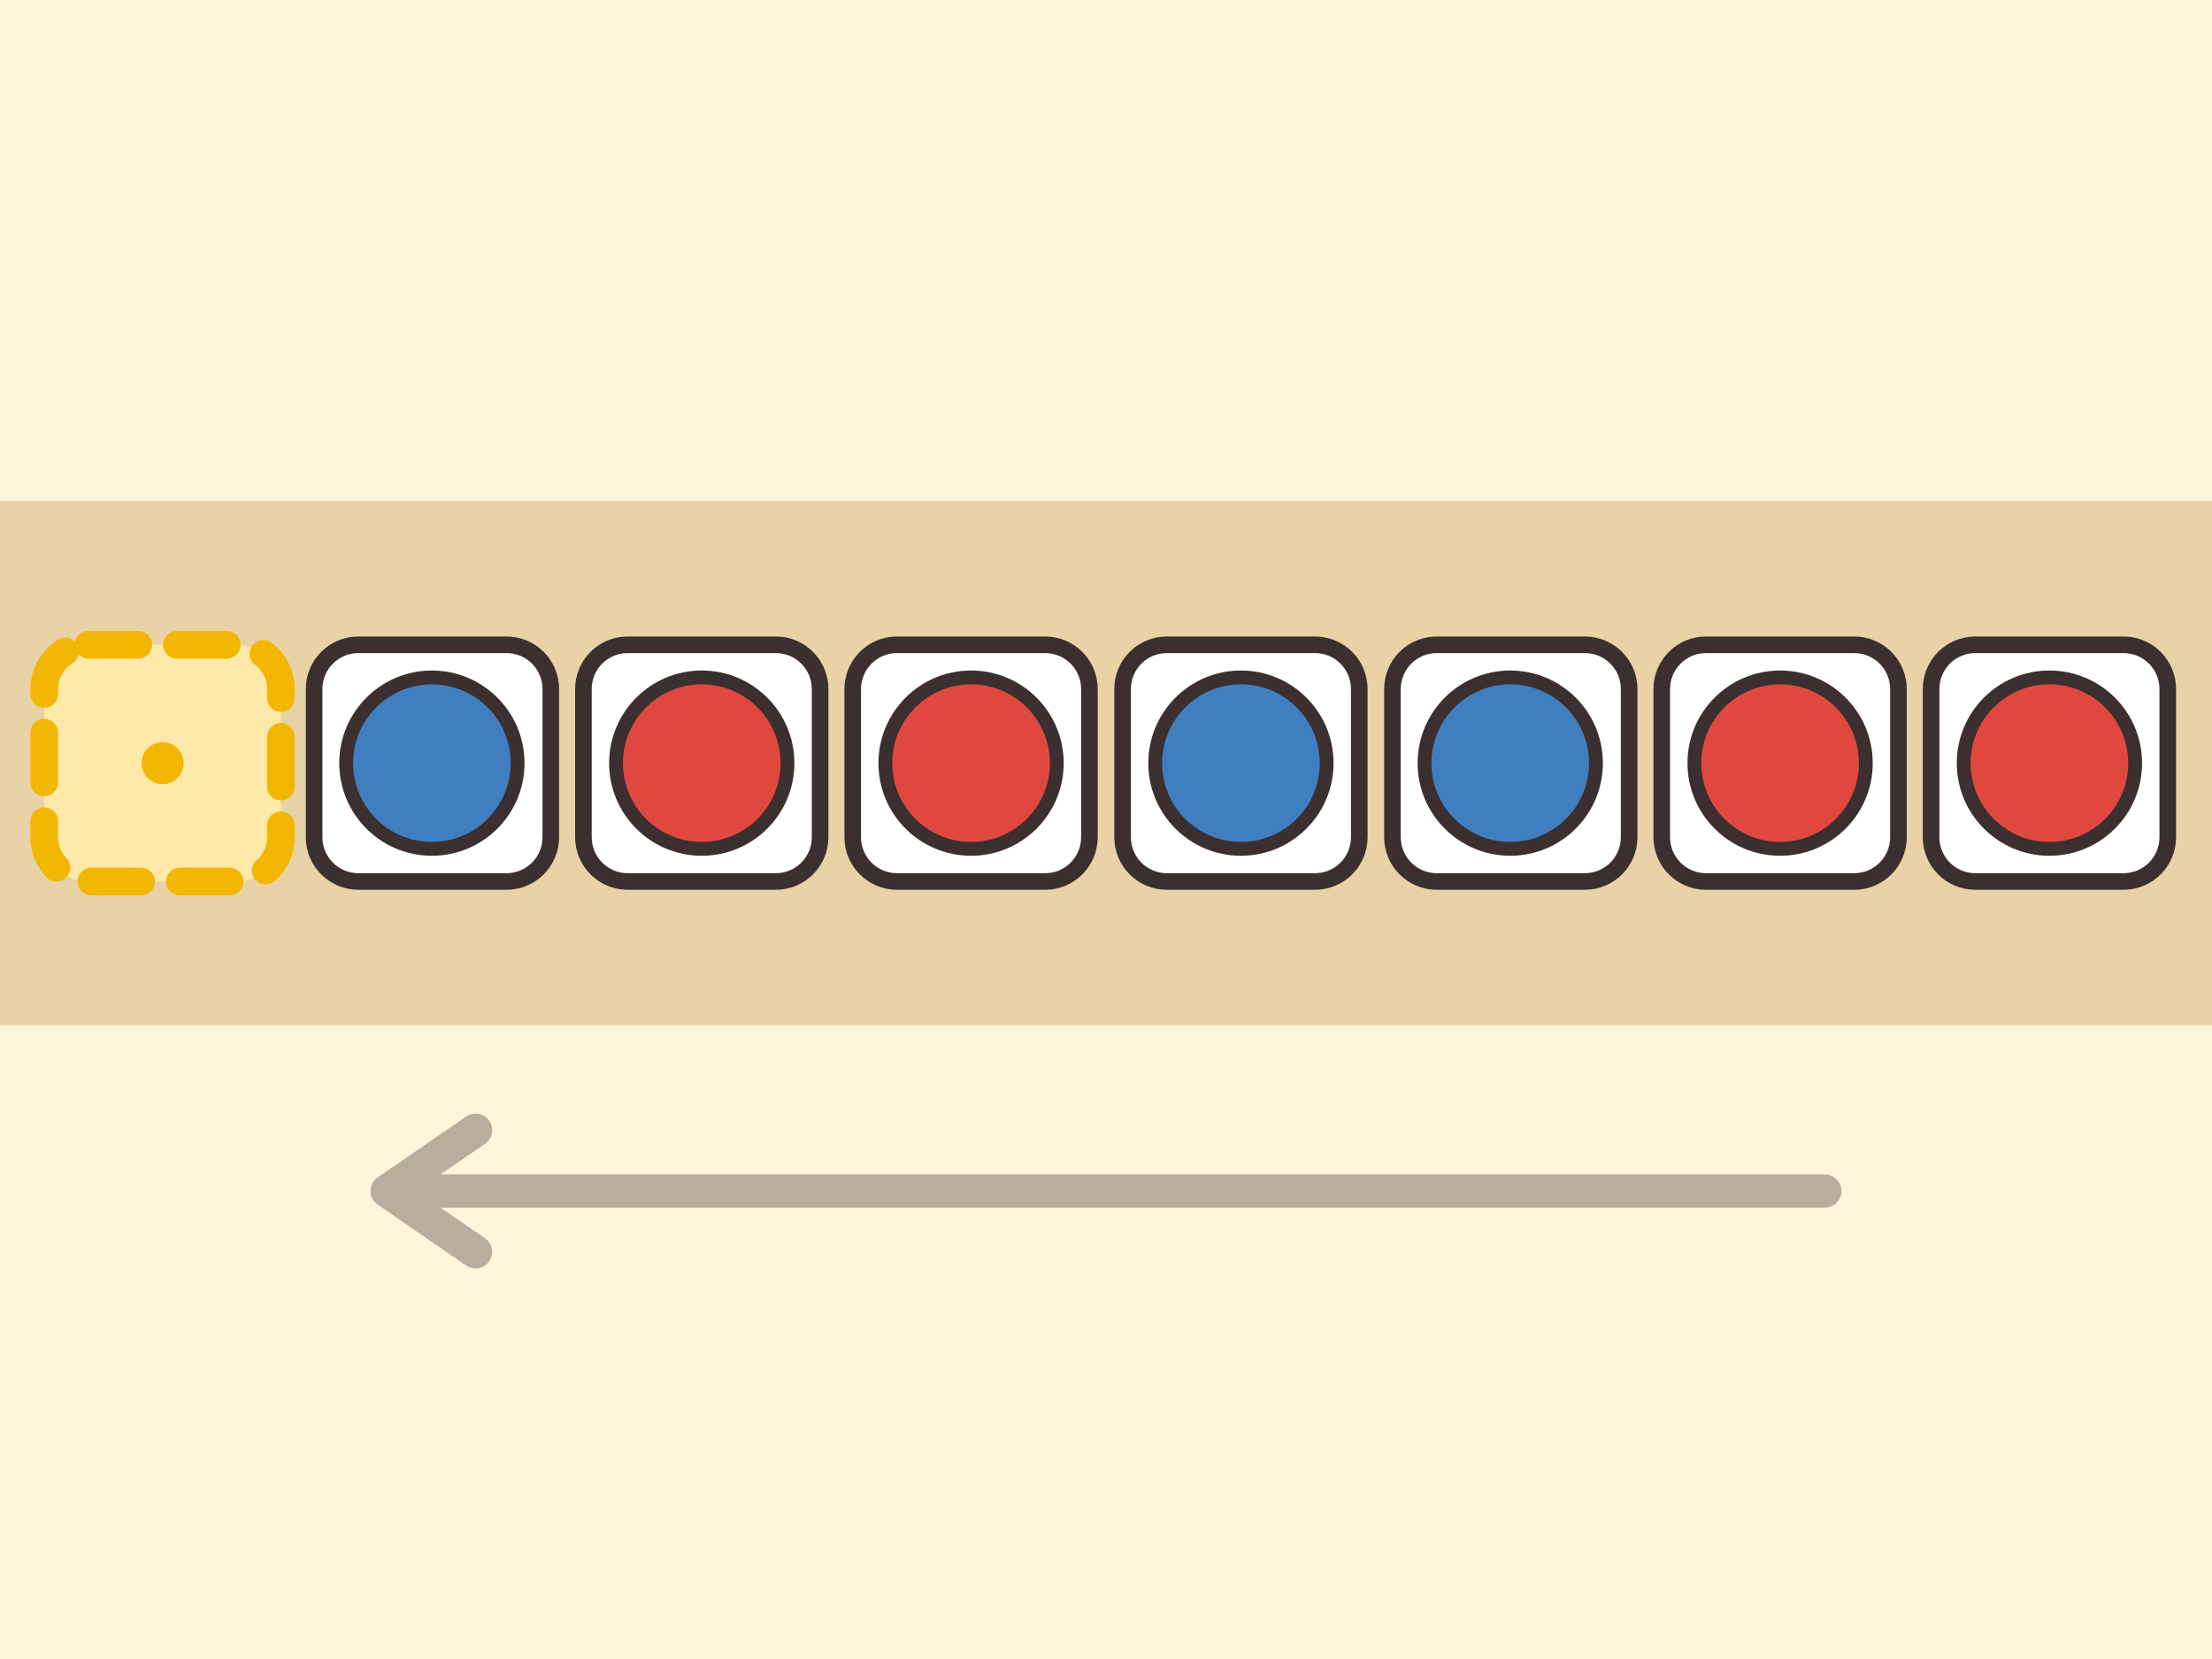
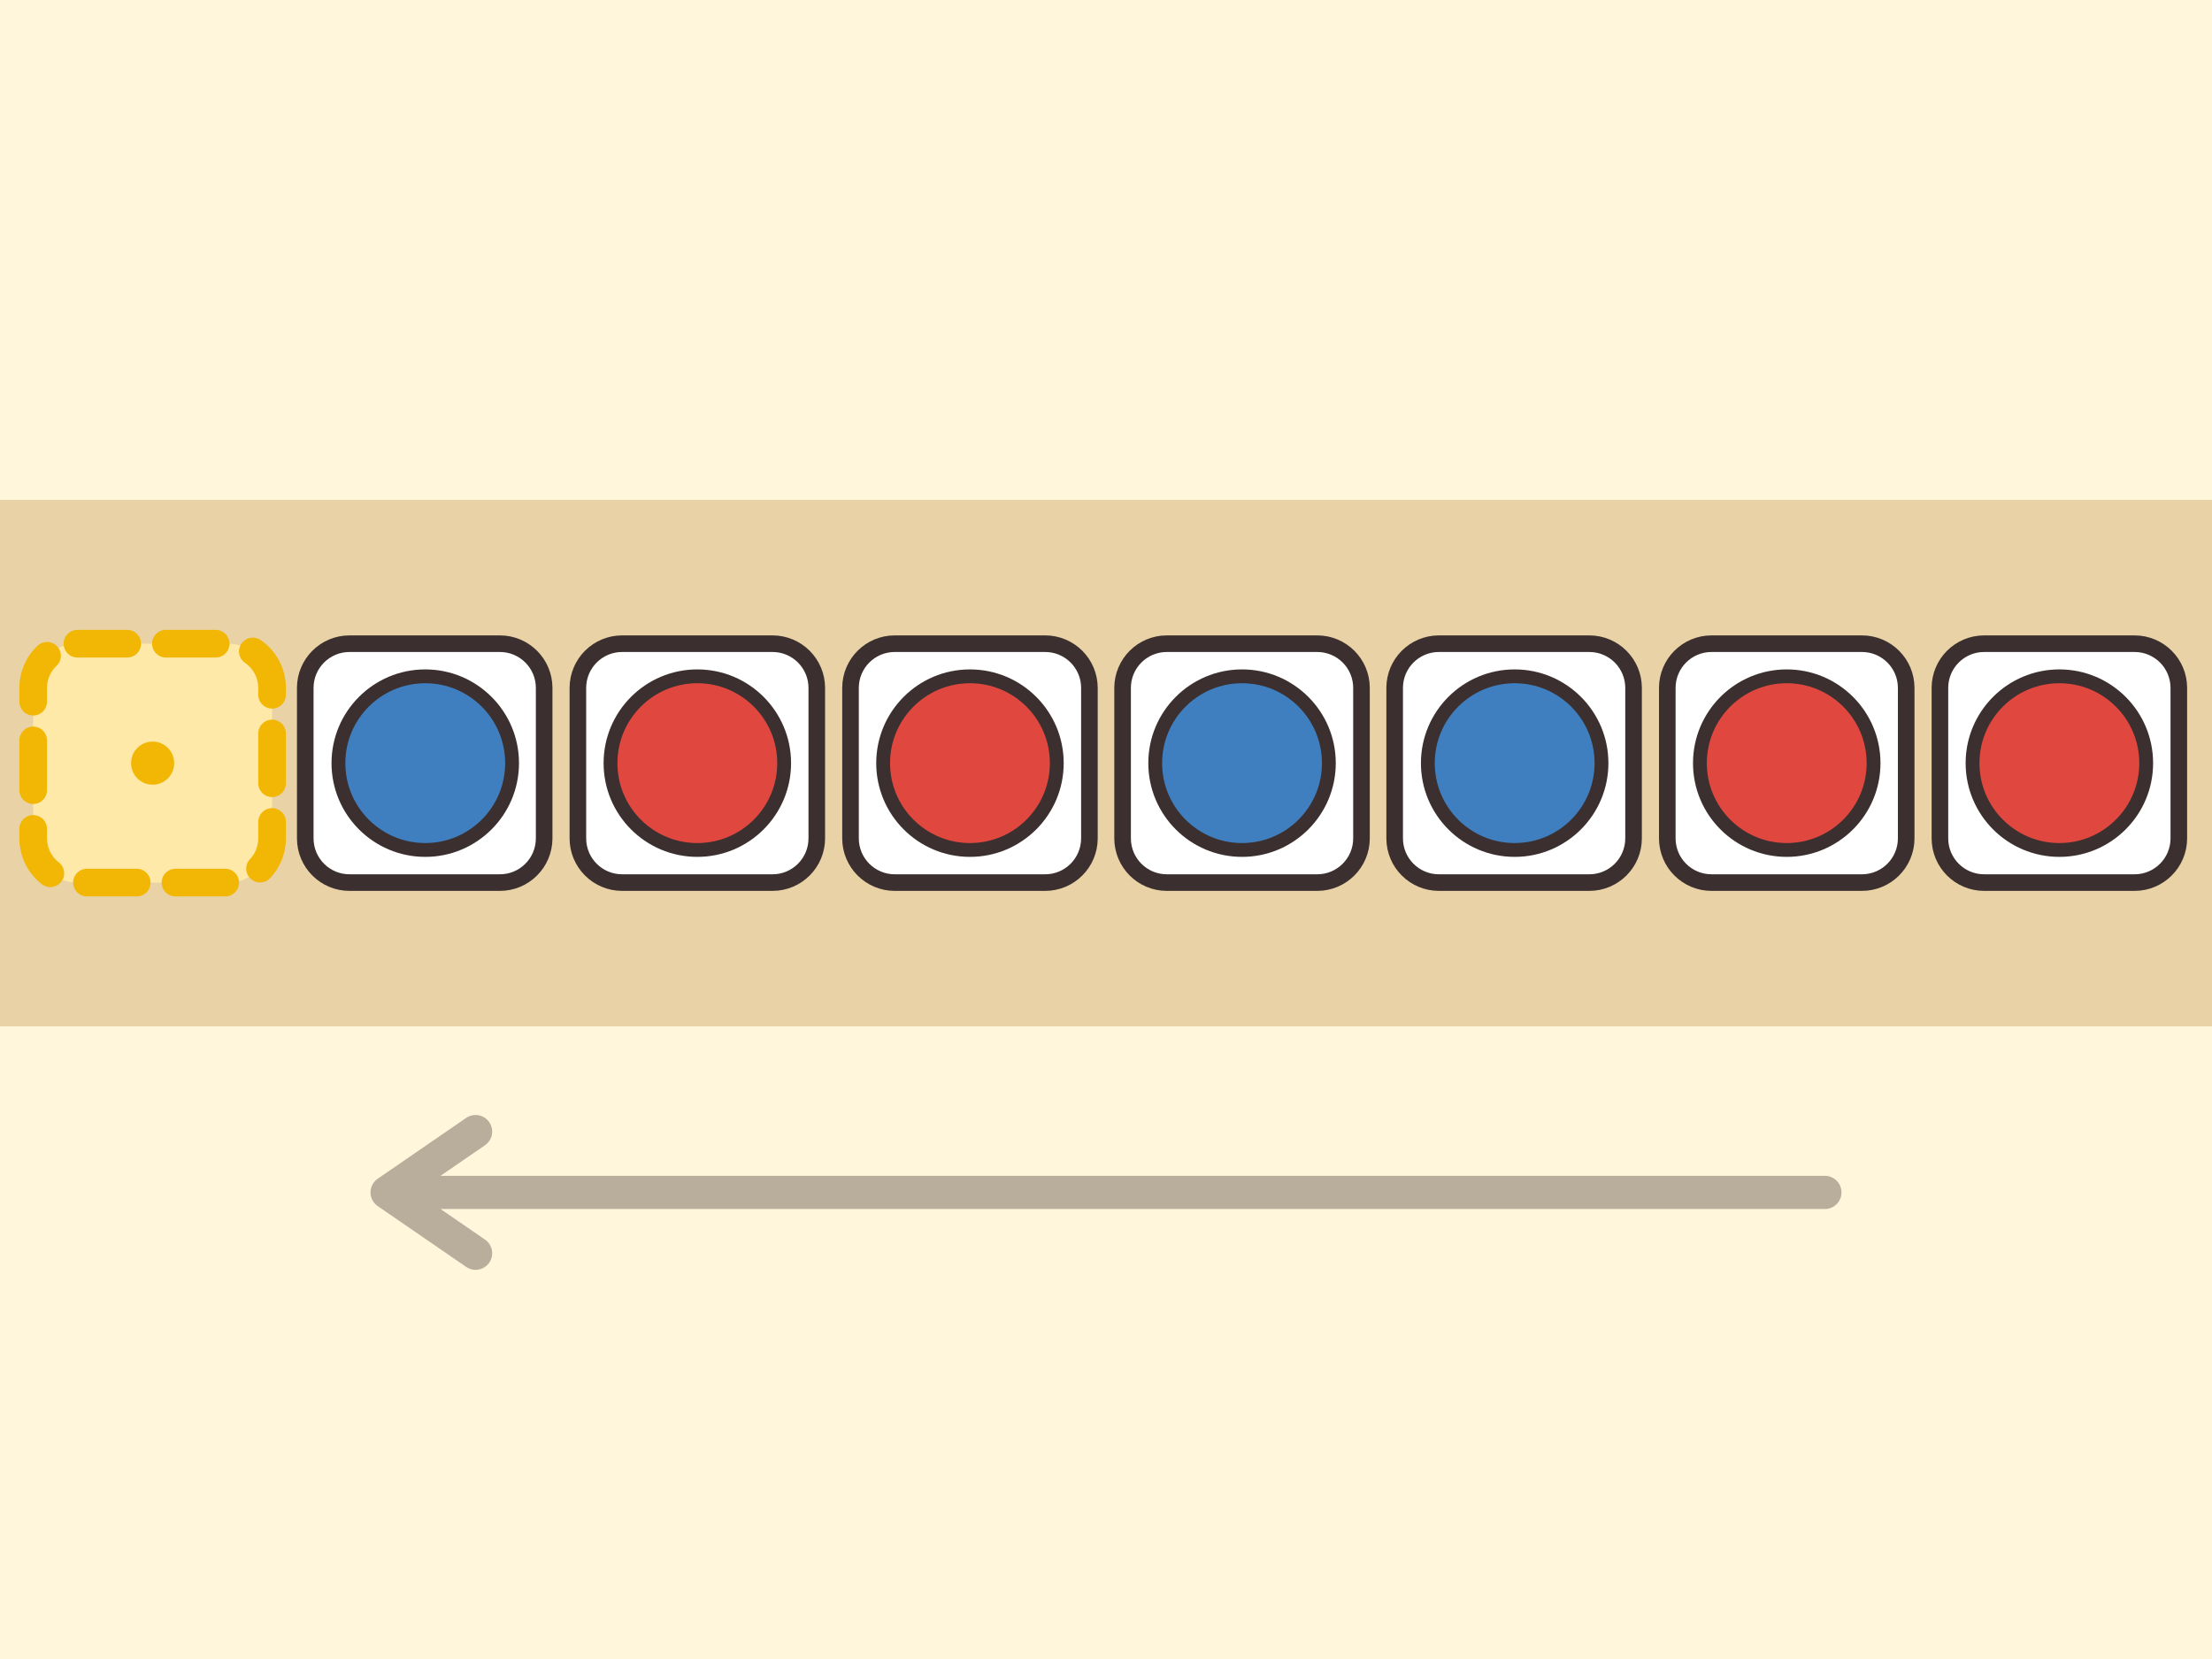
<svg xmlns="http://www.w3.org/2000/svg" viewBox="0 0 400 300">
  <rect width="400" height="300" fill="#fff6dc" />
-   <rect x="0" y="90.6" width="400" height="94.8" fill="#e8d2a6" />
-   <rect x="349.2" y="116.6" width="42.8" height="42.8" rx="8" fill="#ffffff" stroke="#3b2f2f" stroke-width="3" />
-   <circle cx="370.6" cy="138.0" r="15.5" fill="#e0483f" stroke="#3b2f2f" stroke-width="2.5" stroke-linejoin="round" />
-   <rect x="300.5" y="116.6" width="42.8" height="42.8" rx="8" fill="#ffffff" stroke="#3b2f2f" stroke-width="3" />
-   <circle cx="321.9" cy="138.0" r="15.5" fill="#e0483f" stroke="#3b2f2f" stroke-width="2.5" stroke-linejoin="round" />
-   <rect x="251.8" y="116.6" width="42.8" height="42.8" rx="8" fill="#ffffff" stroke="#3b2f2f" stroke-width="3" />
-   <circle cx="273.1" cy="138.0" r="15.5" fill="#3f7fbf" stroke="#3b2f2f" stroke-width="2.5" stroke-linejoin="round" />
-   <rect x="203.0" y="116.6" width="42.8" height="42.8" rx="8" fill="#ffffff" stroke="#3b2f2f" stroke-width="3" />
-   <circle cx="224.4" cy="138.0" r="15.5" fill="#3f7fbf" stroke="#3b2f2f" stroke-width="2.5" stroke-linejoin="round" />
-   <rect x="154.2" y="116.6" width="42.8" height="42.8" rx="8" fill="#ffffff" stroke="#3b2f2f" stroke-width="3" />
-   <circle cx="175.6" cy="138.0" r="15.5" fill="#e0483f" stroke="#3b2f2f" stroke-width="2.5" stroke-linejoin="round" />
-   <rect x="105.5" y="116.6" width="42.8" height="42.8" rx="8" fill="#ffffff" stroke="#3b2f2f" stroke-width="3" />
-   <circle cx="126.9" cy="138.0" r="15.5" fill="#e0483f" stroke="#3b2f2f" stroke-width="2.5" stroke-linejoin="round" />
-   <rect x="56.8" y="116.6" width="42.8" height="42.8" rx="8" fill="#ffffff" stroke="#3b2f2f" stroke-width="3" />
-   <circle cx="78.1" cy="138.0" r="15.5" fill="#3f7fbf" stroke="#3b2f2f" stroke-width="2.5" stroke-linejoin="round" />
-   <rect x="8.0" y="116.6" width="42.8" height="42.8" rx="8" fill="#ffe9a8" stroke="#f2b705" stroke-width="5" stroke-dasharray="9 7" stroke-linecap="round" />
-   <circle cx="29.4" cy="138.0" r="3.8" fill="#f2b705" />
-   <path d="M330 215.375H70M86 204.375L70 215.375L86 226.375" fill="none" stroke="#b9ae9b" stroke-width="6" stroke-linecap="round" stroke-linejoin="round" />
+   <rect x="0" y="90.4" width="400" height="95.2" fill="#e8d2a6" />
+   <rect x="350.8" y="116.4" width="43.2" height="43.2" rx="8" fill="#ffffff" stroke="#3b2f2f" stroke-width="3" />
+   <circle cx="372.4" cy="138.0" r="15.7" fill="#e0483f" stroke="#3b2f2f" stroke-width="2.5" stroke-linejoin="round" />
+   <rect x="301.5" y="116.4" width="43.2" height="43.2" rx="8" fill="#ffffff" stroke="#3b2f2f" stroke-width="3" />
+   <circle cx="323.1" cy="138.0" r="15.7" fill="#e0483f" stroke="#3b2f2f" stroke-width="2.5" stroke-linejoin="round" />
+   <rect x="252.2" y="116.4" width="43.2" height="43.2" rx="8" fill="#ffffff" stroke="#3b2f2f" stroke-width="3" />
+   <circle cx="273.9" cy="138.0" r="15.7" fill="#3f7fbf" stroke="#3b2f2f" stroke-width="2.5" stroke-linejoin="round" />
+   <rect x="203.0" y="116.4" width="43.2" height="43.2" rx="8" fill="#ffffff" stroke="#3b2f2f" stroke-width="3" />
+   <circle cx="224.6" cy="138.0" r="15.7" fill="#3f7fbf" stroke="#3b2f2f" stroke-width="2.5" stroke-linejoin="round" />
+   <rect x="153.8" y="116.4" width="43.2" height="43.2" rx="8" fill="#ffffff" stroke="#3b2f2f" stroke-width="3" />
+   <circle cx="175.4" cy="138.0" r="15.7" fill="#e0483f" stroke="#3b2f2f" stroke-width="2.5" stroke-linejoin="round" />
+   <rect x="104.5" y="116.4" width="43.2" height="43.2" rx="8" fill="#ffffff" stroke="#3b2f2f" stroke-width="3" />
+   <circle cx="126.1" cy="138.0" r="15.7" fill="#e0483f" stroke="#3b2f2f" stroke-width="2.5" stroke-linejoin="round" />
+   <rect x="55.2" y="116.4" width="43.2" height="43.2" rx="8" fill="#ffffff" stroke="#3b2f2f" stroke-width="3" />
+   <circle cx="76.9" cy="138.0" r="15.7" fill="#3f7fbf" stroke="#3b2f2f" stroke-width="2.5" stroke-linejoin="round" />
+   <rect x="6.0" y="116.4" width="43.2" height="43.2" rx="8" fill="#ffe9a8" stroke="#f2b705" stroke-width="5" stroke-dasharray="9 7" stroke-linecap="round" />
+   <circle cx="27.6" cy="138.0" r="3.9" fill="#f2b705" />
+   <path d="M330 215.625H70M86 204.625L70 215.625L86 226.625" fill="none" stroke="#b9ae9b" stroke-width="6" stroke-linecap="round" stroke-linejoin="round" />
</svg>
